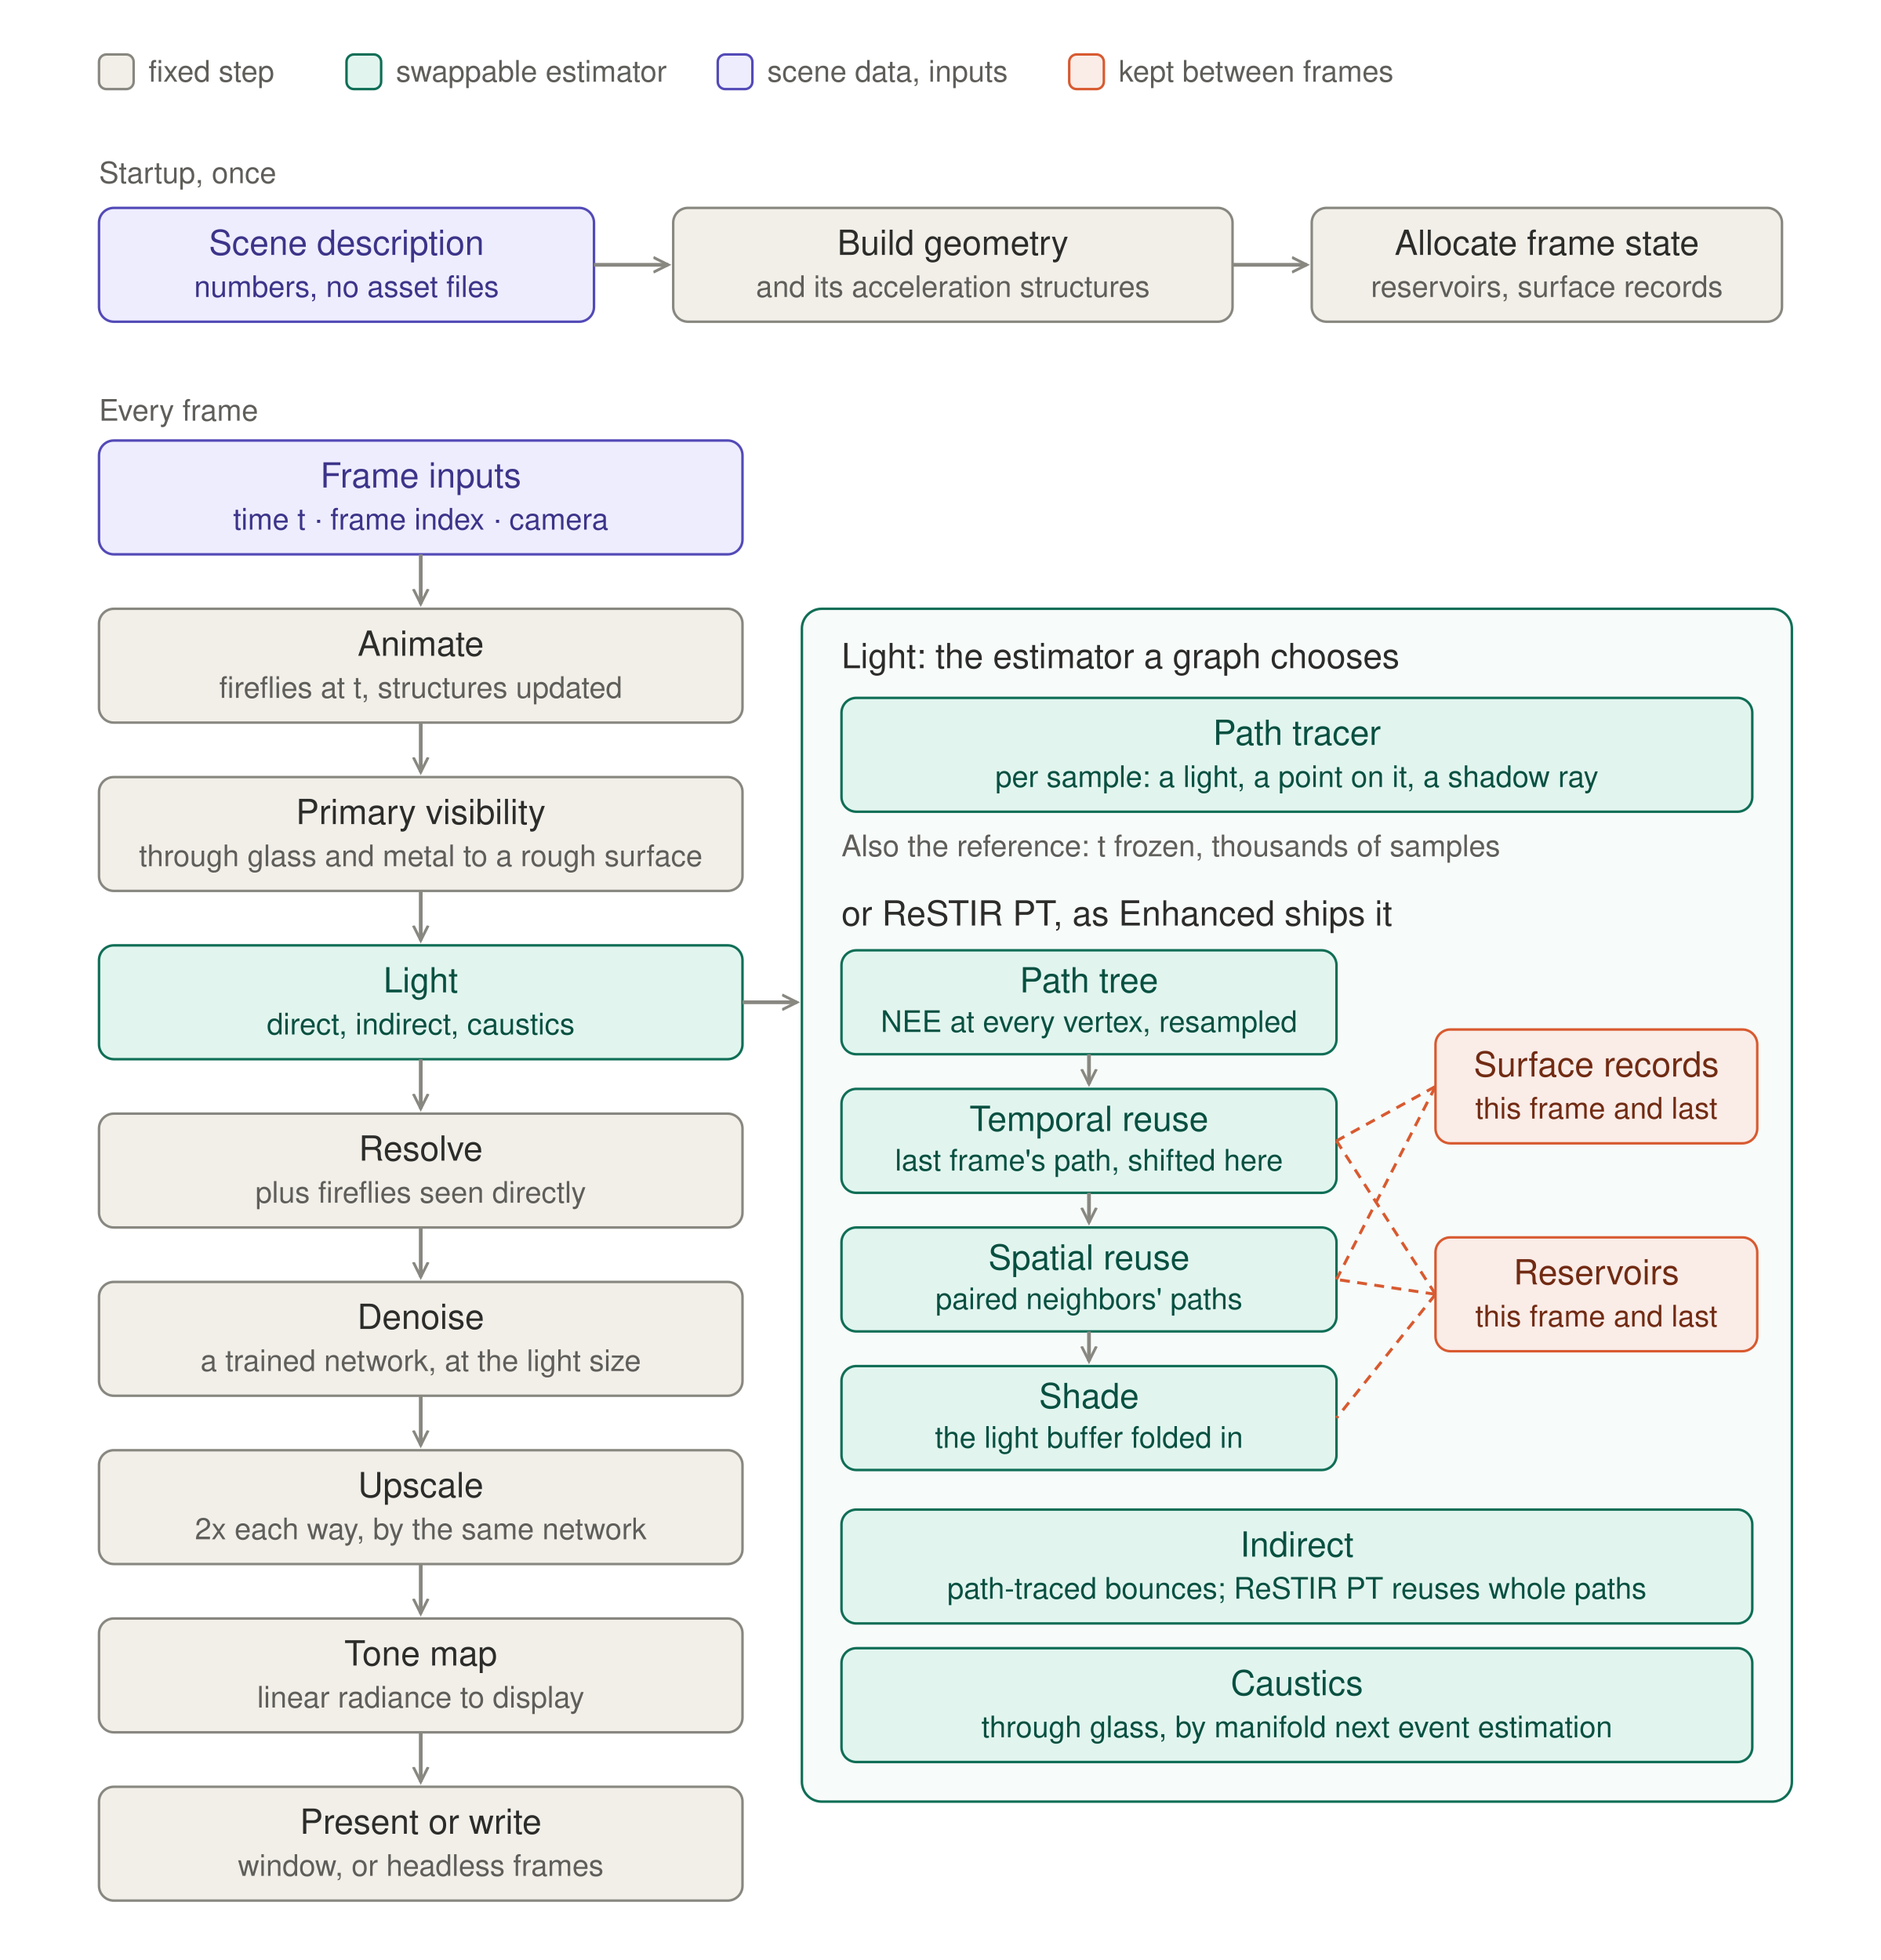
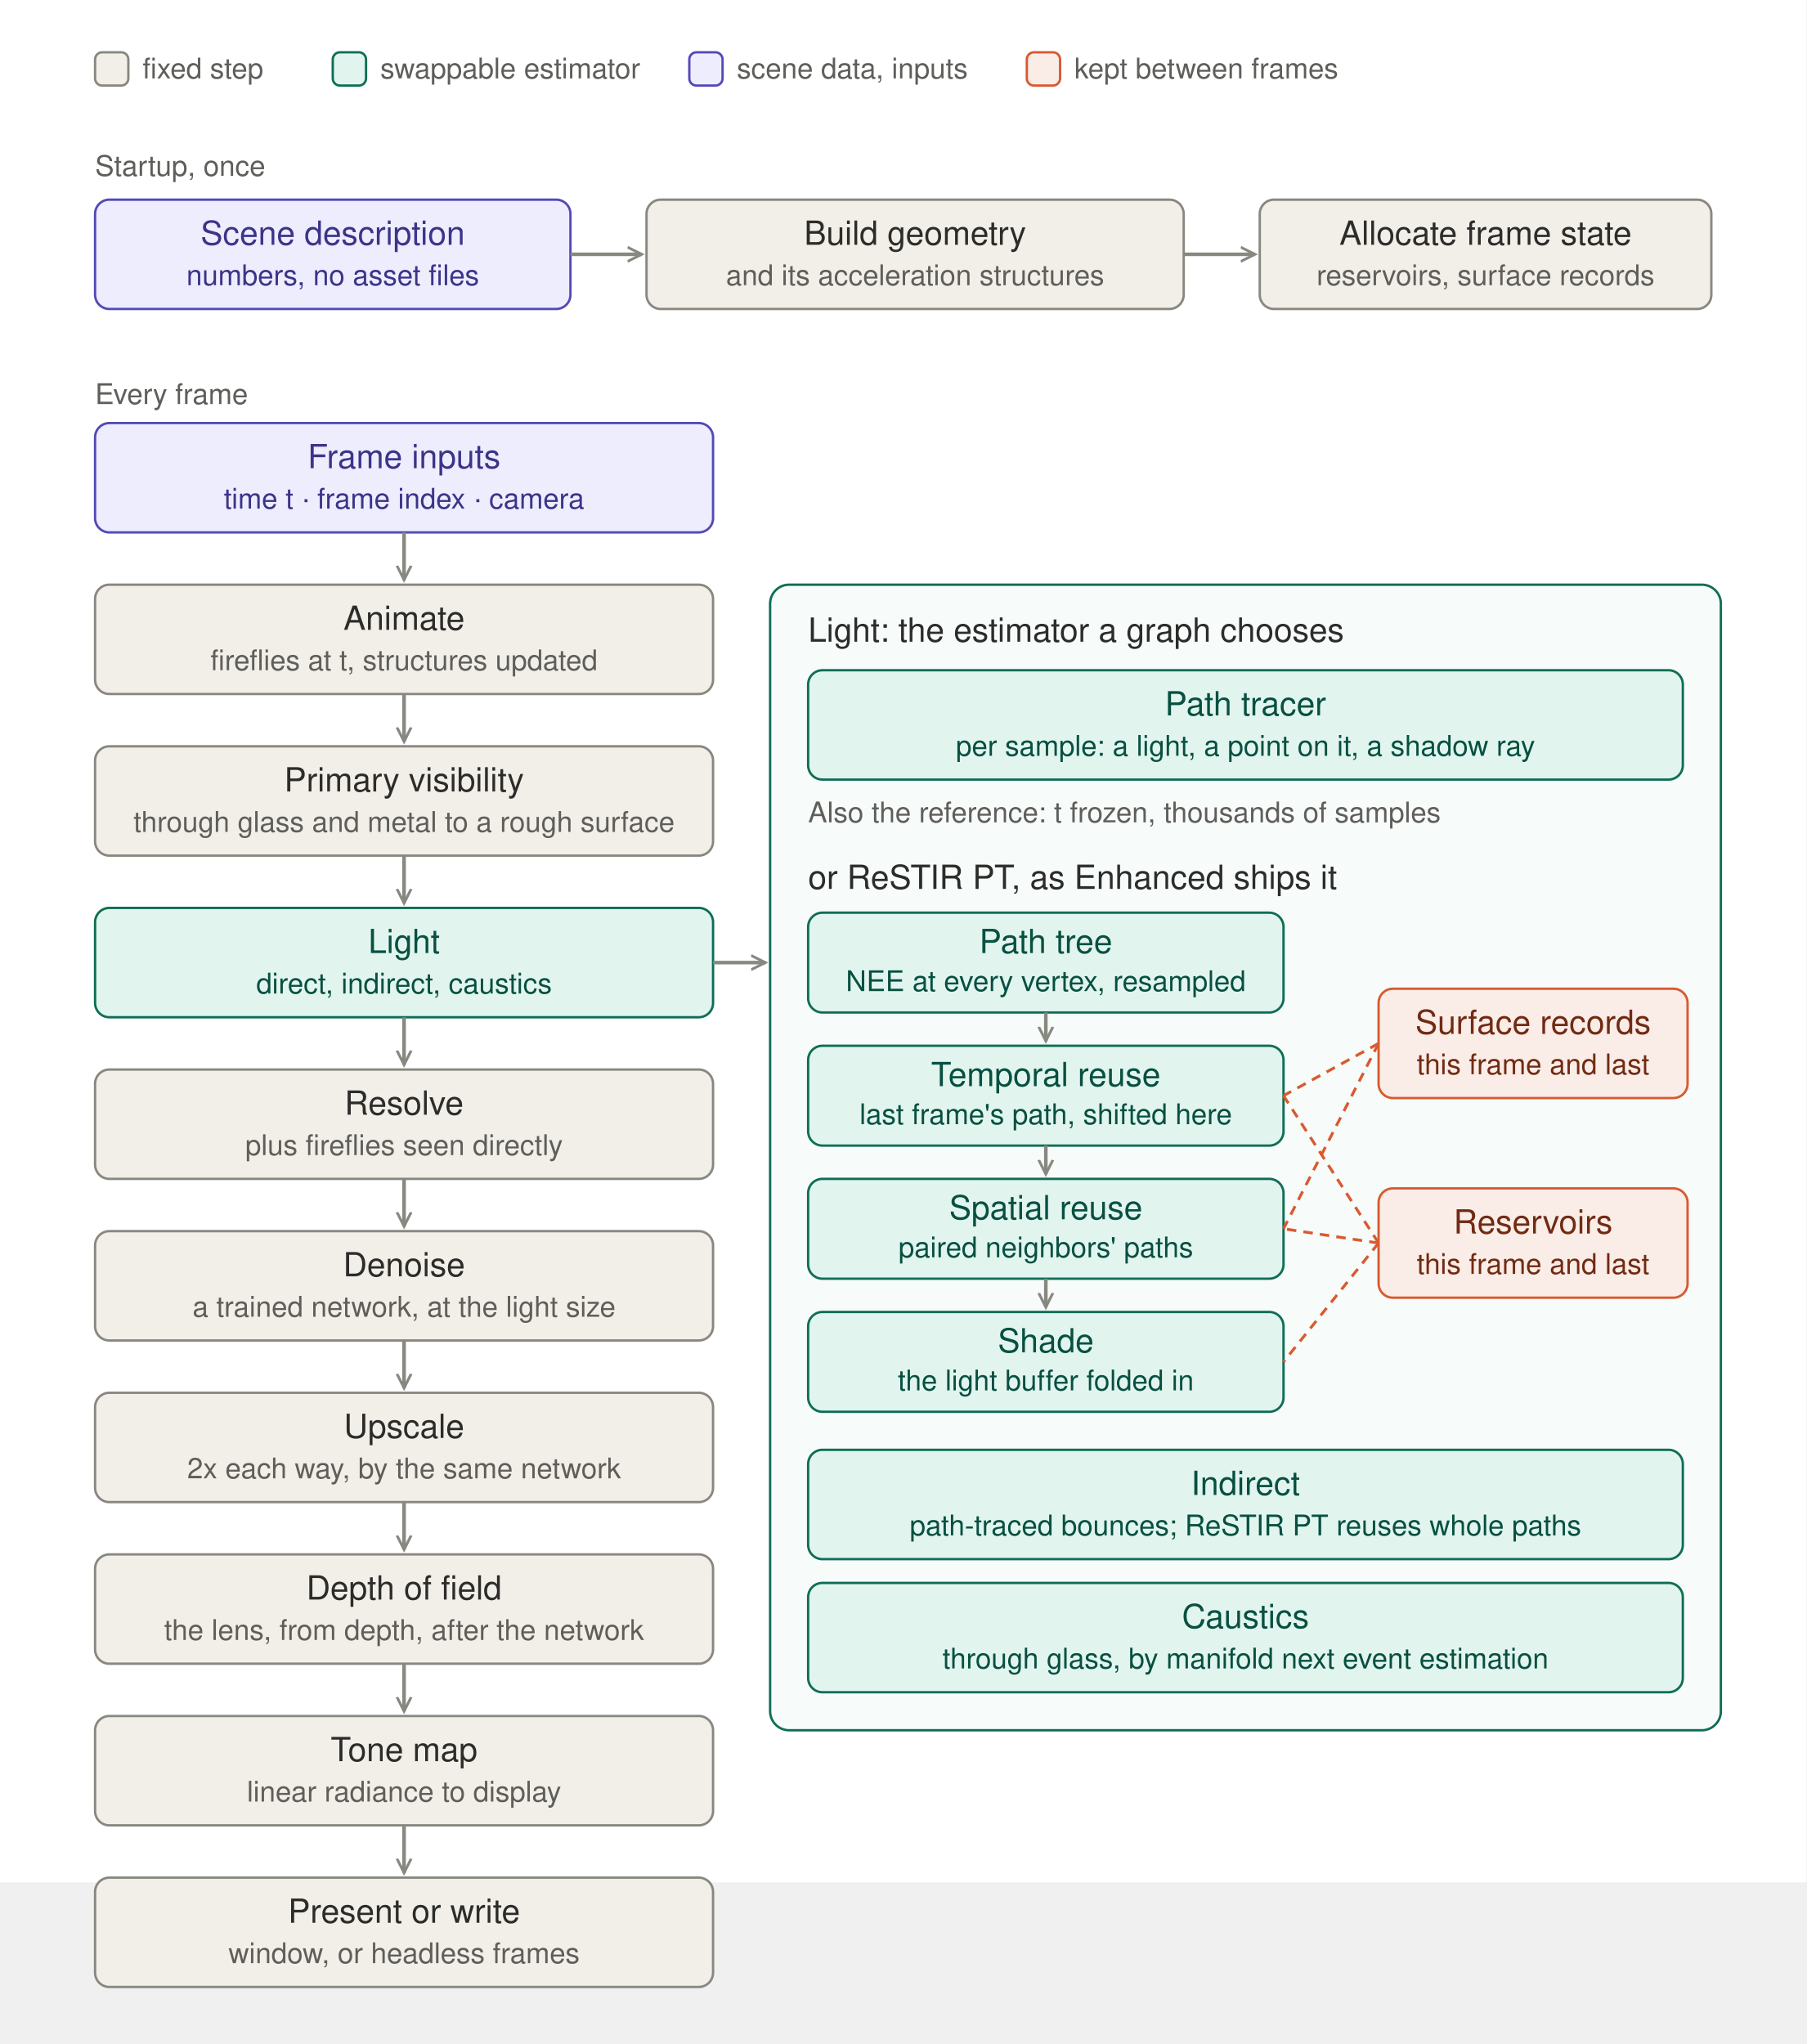
- <svg xmlns="http://www.w3.org/2000/svg" width="760" height="792" viewBox="0 0 760 792" role="img">
+ <svg xmlns="http://www.w3.org/2000/svg" width="760" height="860" viewBox="0 0 760 860" role="img">
  <style>
  .bg { fill: #FFFFFF; }
  .th { font: 500 14px -apple-system, BlinkMacSystemFont, "Segoe UI", Helvetica, Arial, sans-serif; fill: #2C2C2A; }
  .ts { font: 400 12px -apple-system, BlinkMacSystemFont, "Segoe UI", Helvetica, Arial, sans-serif; fill: #5F5E5A; }
  rect { stroke-width: 1; }
  .gray rect   { fill: #F1EFE8; stroke: #888780; } .gray text   { fill: #2C2C2A; } .gray .ts   { fill: #5F5E5A; }
  .teal rect   { fill: #E1F5EE; stroke: #0F6E56; } .teal text   { fill: #085041; }
  .purple rect { fill: #EEEDFE; stroke: #534AB7; } .purple text { fill: #3C3489; }
  .coral rect  { fill: #FAECE7; stroke: #D85A30; } .coral text  { fill: #712B13; }
  .panel { fill: #F7FBF9; stroke: #0F6E56; stroke-width: 1; }
  .arr { stroke: #888780; stroke-width: 1.5; fill: none; }
  .state { stroke: #D85A30; stroke-width: 1.2; stroke-dasharray: 4 3; fill: none; }
</style>
  <defs>
    <marker id="a" viewBox="0 0 10 10" refX="8" refY="5" markerWidth="5" markerHeight="5" orient="auto-start-reverse">
      <path d="M 0 1 L 8 5 L 0 9" fill="none" stroke="#888780" stroke-width="1.5" />
    </marker>
  </defs>
  <rect class="bg" x="0" y="0" width="760" height="792" />
  <g class="gray">
    <rect x="40" y="22" width="14" height="14" rx="3" />
  </g>
  <text class="ts" x="60" y="33">fixed step</text>
  <g class="teal">
    <rect x="140" y="22" width="14" height="14" rx="3" />
  </g>
  <text class="ts" x="160" y="33">swappable estimator</text>
  <g class="purple">
    <rect x="290" y="22" width="14" height="14" rx="3" />
  </g>
  <text class="ts" x="310" y="33">scene data, inputs</text>
  <g class="coral">
    <rect x="432" y="22" width="14" height="14" rx="3" />
  </g>
  <text class="ts" x="452" y="33">kept between frames</text>
  <text class="ts" x="40" y="74">Startup, once</text>
  <g class="purple">
    <rect x="40" y="84" width="200" height="46" rx="6" />
    <text class="th" x="140" y="103" text-anchor="middle">Scene description</text>
    <text class="ts" x="140" y="120" text-anchor="middle">numbers, no asset files</text>
  </g>
  <line class="arr" x1="240" y1="107" x2="270" y2="107" marker-end="url(#a)" />
  <g class="gray">
    <rect x="272" y="84" width="226" height="46" rx="6" />
    <text class="th" x="385" y="103" text-anchor="middle">Build geometry</text>
    <text class="ts" x="385" y="120" text-anchor="middle">and its acceleration structures</text>
  </g>
  <line class="arr" x1="498" y1="107" x2="528" y2="107" marker-end="url(#a)" />
  <g class="gray">
    <rect x="530" y="84" width="190" height="46" rx="6" />
    <text class="th" x="625" y="103" text-anchor="middle">Allocate frame state</text>
    <text class="ts" x="625" y="120" text-anchor="middle">reservoirs, surface records</text>
  </g>
  <text class="ts" x="40" y="170">Every frame</text>
  <g class="purple">
    <rect x="40" y="178" width="260" height="46" rx="6" />
    <text class="th" x="170" y="197" text-anchor="middle">Frame inputs</text>
    <text class="ts" x="170" y="214" text-anchor="middle">time t · frame index · camera</text>
  </g>
  <line class="arr" x1="170" y1="224" x2="170" y2="244" marker-end="url(#a)" />
  <g class="gray">
    <rect x="40" y="246" width="260" height="46" rx="6" />
    <text class="th" x="170" y="265" text-anchor="middle">Animate</text>
    <text class="ts" x="170" y="282" text-anchor="middle">fireflies at t, structures updated</text>
  </g>
  <line class="arr" x1="170" y1="292" x2="170" y2="312" marker-end="url(#a)" />
  <g class="gray">
    <rect x="40" y="314" width="260" height="46" rx="6" />
    <text class="th" x="170" y="333" text-anchor="middle">Primary visibility</text>
    <text class="ts" x="170" y="350" text-anchor="middle">through glass and metal to a rough surface</text>
  </g>
  <line class="arr" x1="170" y1="360" x2="170" y2="380" marker-end="url(#a)" />
  <g class="teal">
    <rect x="40" y="382" width="260" height="46" rx="6" />
    <text class="th" x="170" y="401" text-anchor="middle">Light</text>
    <text class="ts" x="170" y="418" text-anchor="middle">direct, indirect, caustics</text>
  </g>
  <line class="arr" x1="300" y1="405" x2="322" y2="405" marker-end="url(#a)" />
  <line class="arr" x1="170" y1="428" x2="170" y2="448" marker-end="url(#a)" />
  <g class="gray">
    <rect x="40" y="450" width="260" height="46" rx="6" />
    <text class="th" x="170" y="469" text-anchor="middle">Resolve</text>
    <text class="ts" x="170" y="486" text-anchor="middle">plus fireflies seen directly</text>
  </g>
  <line class="arr" x1="170" y1="496" x2="170" y2="516" marker-end="url(#a)" />
  <g class="gray">
    <rect x="40" y="518" width="260" height="46" rx="6" />
    <text class="th" x="170" y="537" text-anchor="middle">Denoise</text>
    <text class="ts" x="170" y="554" text-anchor="middle">a trained network, at the light size</text>
  </g>
  <line class="arr" x1="170" y1="564" x2="170" y2="584" marker-end="url(#a)" />
  <g class="gray">
    <rect x="40" y="586" width="260" height="46" rx="6" />
    <text class="th" x="170" y="605" text-anchor="middle">Upscale</text>
    <text class="ts" x="170" y="622" text-anchor="middle">2x each way, by the same network</text>
  </g>
  <line class="arr" x1="170" y1="632" x2="170" y2="652" marker-end="url(#a)" />
  <g class="gray">
    <rect x="40" y="654" width="260" height="46" rx="6" />
-     <text class="th" x="170" y="673" text-anchor="middle">Tone map</text>
-     <text class="ts" x="170" y="690" text-anchor="middle">linear radiance to display</text>
+     <text class="th" x="170" y="673" text-anchor="middle">Depth of field</text>
+     <text class="ts" x="170" y="690" text-anchor="middle">the lens, from depth, after the network</text>
  </g>
  <line class="arr" x1="170" y1="700" x2="170" y2="720" marker-end="url(#a)" />
  <g class="gray">
    <rect x="40" y="722" width="260" height="46" rx="6" />
-     <text class="th" x="170" y="741" text-anchor="middle">Present or write</text>
-     <text class="ts" x="170" y="758" text-anchor="middle">window, or headless frames</text>
+     <text class="th" x="170" y="741" text-anchor="middle">Tone map</text>
+     <text class="ts" x="170" y="758" text-anchor="middle">linear radiance to display</text>
+   </g>
+   <line class="arr" x1="170" y1="768" x2="170" y2="788" marker-end="url(#a)" />
+   <g class="gray">
+     <rect x="40" y="790" width="260" height="46" rx="6" />
+     <text class="th" x="170" y="809" text-anchor="middle">Present or write</text>
+     <text class="ts" x="170" y="826" text-anchor="middle">window, or headless frames</text>
  </g>
  <rect class="panel" x="324" y="246" width="400" height="482" rx="8" />
  <text class="th" x="340" y="270">Light: the estimator a graph chooses</text>
  <g class="teal">
    <rect x="340" y="282" width="368" height="46" rx="6" />
    <text class="th" x="524" y="301" text-anchor="middle">Path tracer</text>
    <text class="ts" x="524" y="318" text-anchor="middle">per sample: a light, a point on it, a shadow ray</text>
  </g>
  <text class="ts" x="340" y="346">Also the reference: t frozen, thousands of samples</text>
  <text class="th" x="340" y="374">or ReSTIR PT, as Enhanced ships it</text>
  <g class="teal">
    <rect x="340" y="384" width="200" height="42" rx="6" />
    <text class="th" x="440" y="401" text-anchor="middle">Path tree</text>
    <text class="ts" x="440" y="417" text-anchor="middle">NEE at every vertex, resampled</text>
  </g>
  <line class="arr" x1="440" y1="426" x2="440" y2="438" marker-end="url(#a)" />
  <g class="teal">
    <rect x="340" y="440" width="200" height="42" rx="6" />
    <text class="th" x="440" y="457" text-anchor="middle">Temporal reuse</text>
    <text class="ts" x="440" y="473" text-anchor="middle">last frame's path, shifted here</text>
  </g>
  <line class="arr" x1="440" y1="482" x2="440" y2="494" marker-end="url(#a)" />
  <g class="teal">
    <rect x="340" y="496" width="200" height="42" rx="6" />
    <text class="th" x="440" y="513" text-anchor="middle">Spatial reuse</text>
    <text class="ts" x="440" y="529" text-anchor="middle">paired neighbors' paths</text>
  </g>
  <line class="arr" x1="440" y1="538" x2="440" y2="550" marker-end="url(#a)" />
  <g class="teal">
    <rect x="340" y="552" width="200" height="42" rx="6" />
    <text class="th" x="440" y="569" text-anchor="middle">Shade</text>
    <text class="ts" x="440" y="585" text-anchor="middle">the light buffer folded in</text>
  </g>
  <g class="teal">
    <rect x="340" y="610" width="368" height="46" rx="6" />
    <text class="th" x="524" y="629" text-anchor="middle">Indirect</text>
    <text class="ts" x="524" y="646" text-anchor="middle">path-traced bounces; ReSTIR PT reuses whole paths</text>
  </g>
  <g class="teal">
    <rect x="340" y="666" width="368" height="46" rx="6" />
    <text class="th" x="524" y="685" text-anchor="middle">Caustics</text>
    <text class="ts" x="524" y="702" text-anchor="middle">through glass, by manifold next event estimation</text>
  </g>
  <line class="state" x1="580" y1="439" x2="540" y2="461" />
  <line class="state" x1="580" y1="439" x2="540" y2="517" />
  <line class="state" x1="580" y1="523" x2="540" y2="461" />
  <line class="state" x1="580" y1="523" x2="540" y2="517" />
  <line class="state" x1="580" y1="523" x2="540" y2="573" />
  <g class="coral">
    <rect x="580" y="416" width="130" height="46" rx="6" />
    <text class="th" x="645" y="435" text-anchor="middle">Surface records</text>
    <text class="ts" x="645" y="452" text-anchor="middle">this frame and last</text>
  </g>
  <g class="coral">
    <rect x="580" y="500" width="130" height="46" rx="6" />
    <text class="th" x="645" y="519" text-anchor="middle">Reservoirs</text>
    <text class="ts" x="645" y="536" text-anchor="middle">this frame and last</text>
  </g>
</svg>
